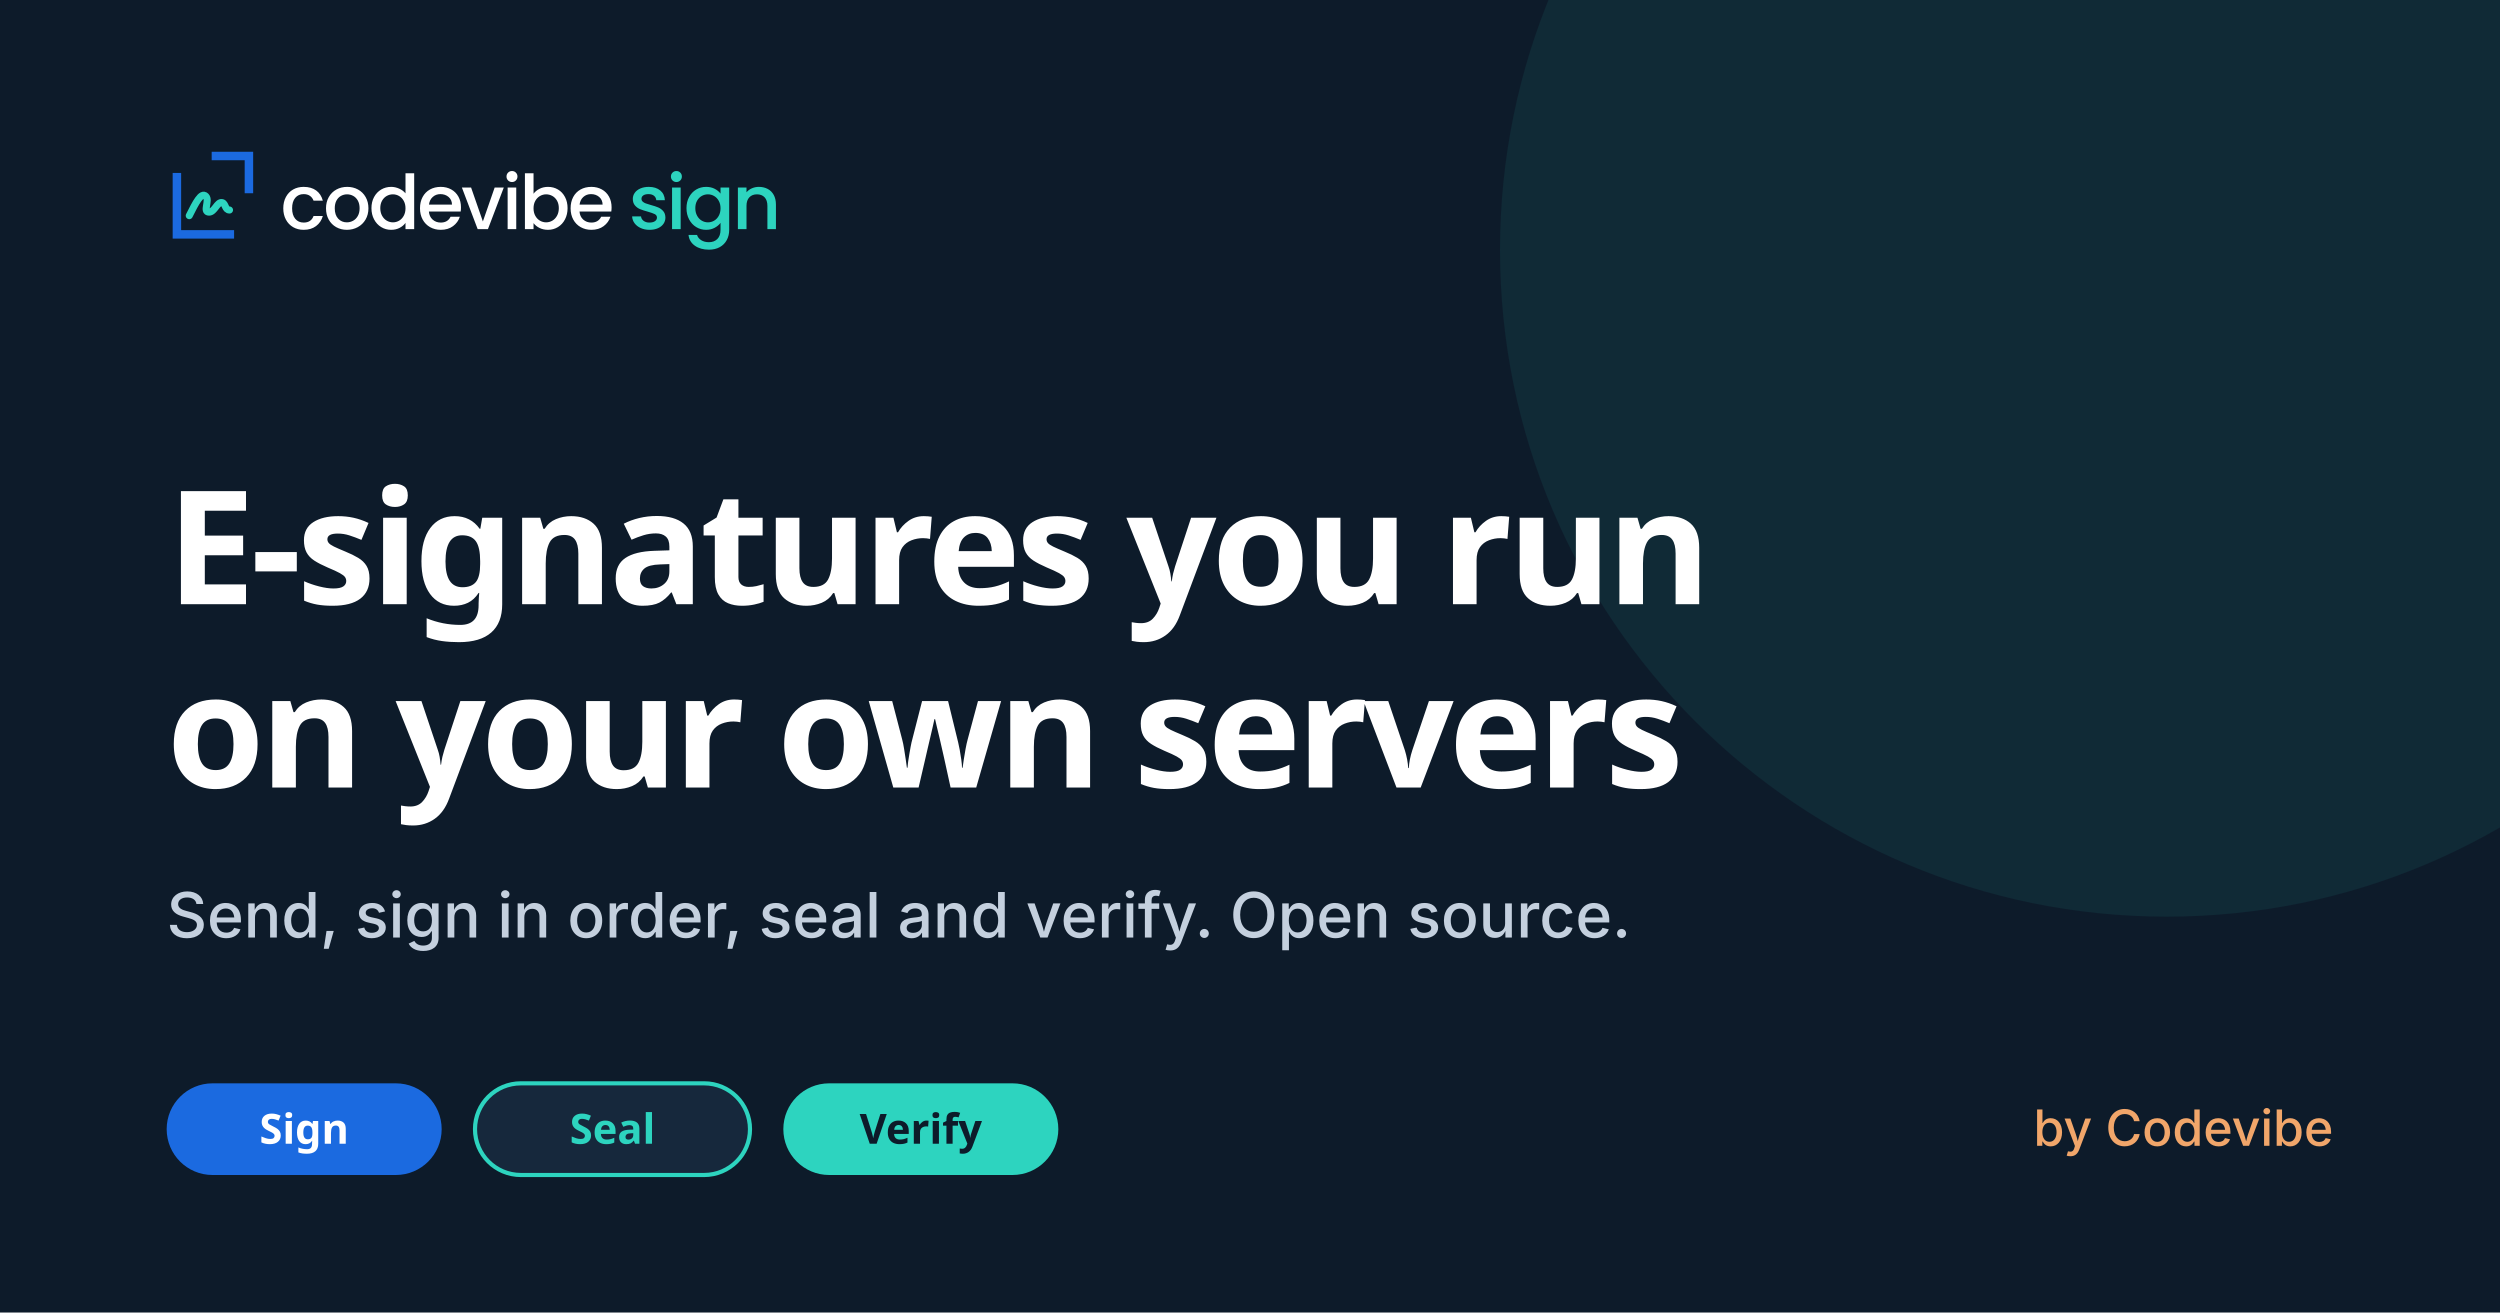
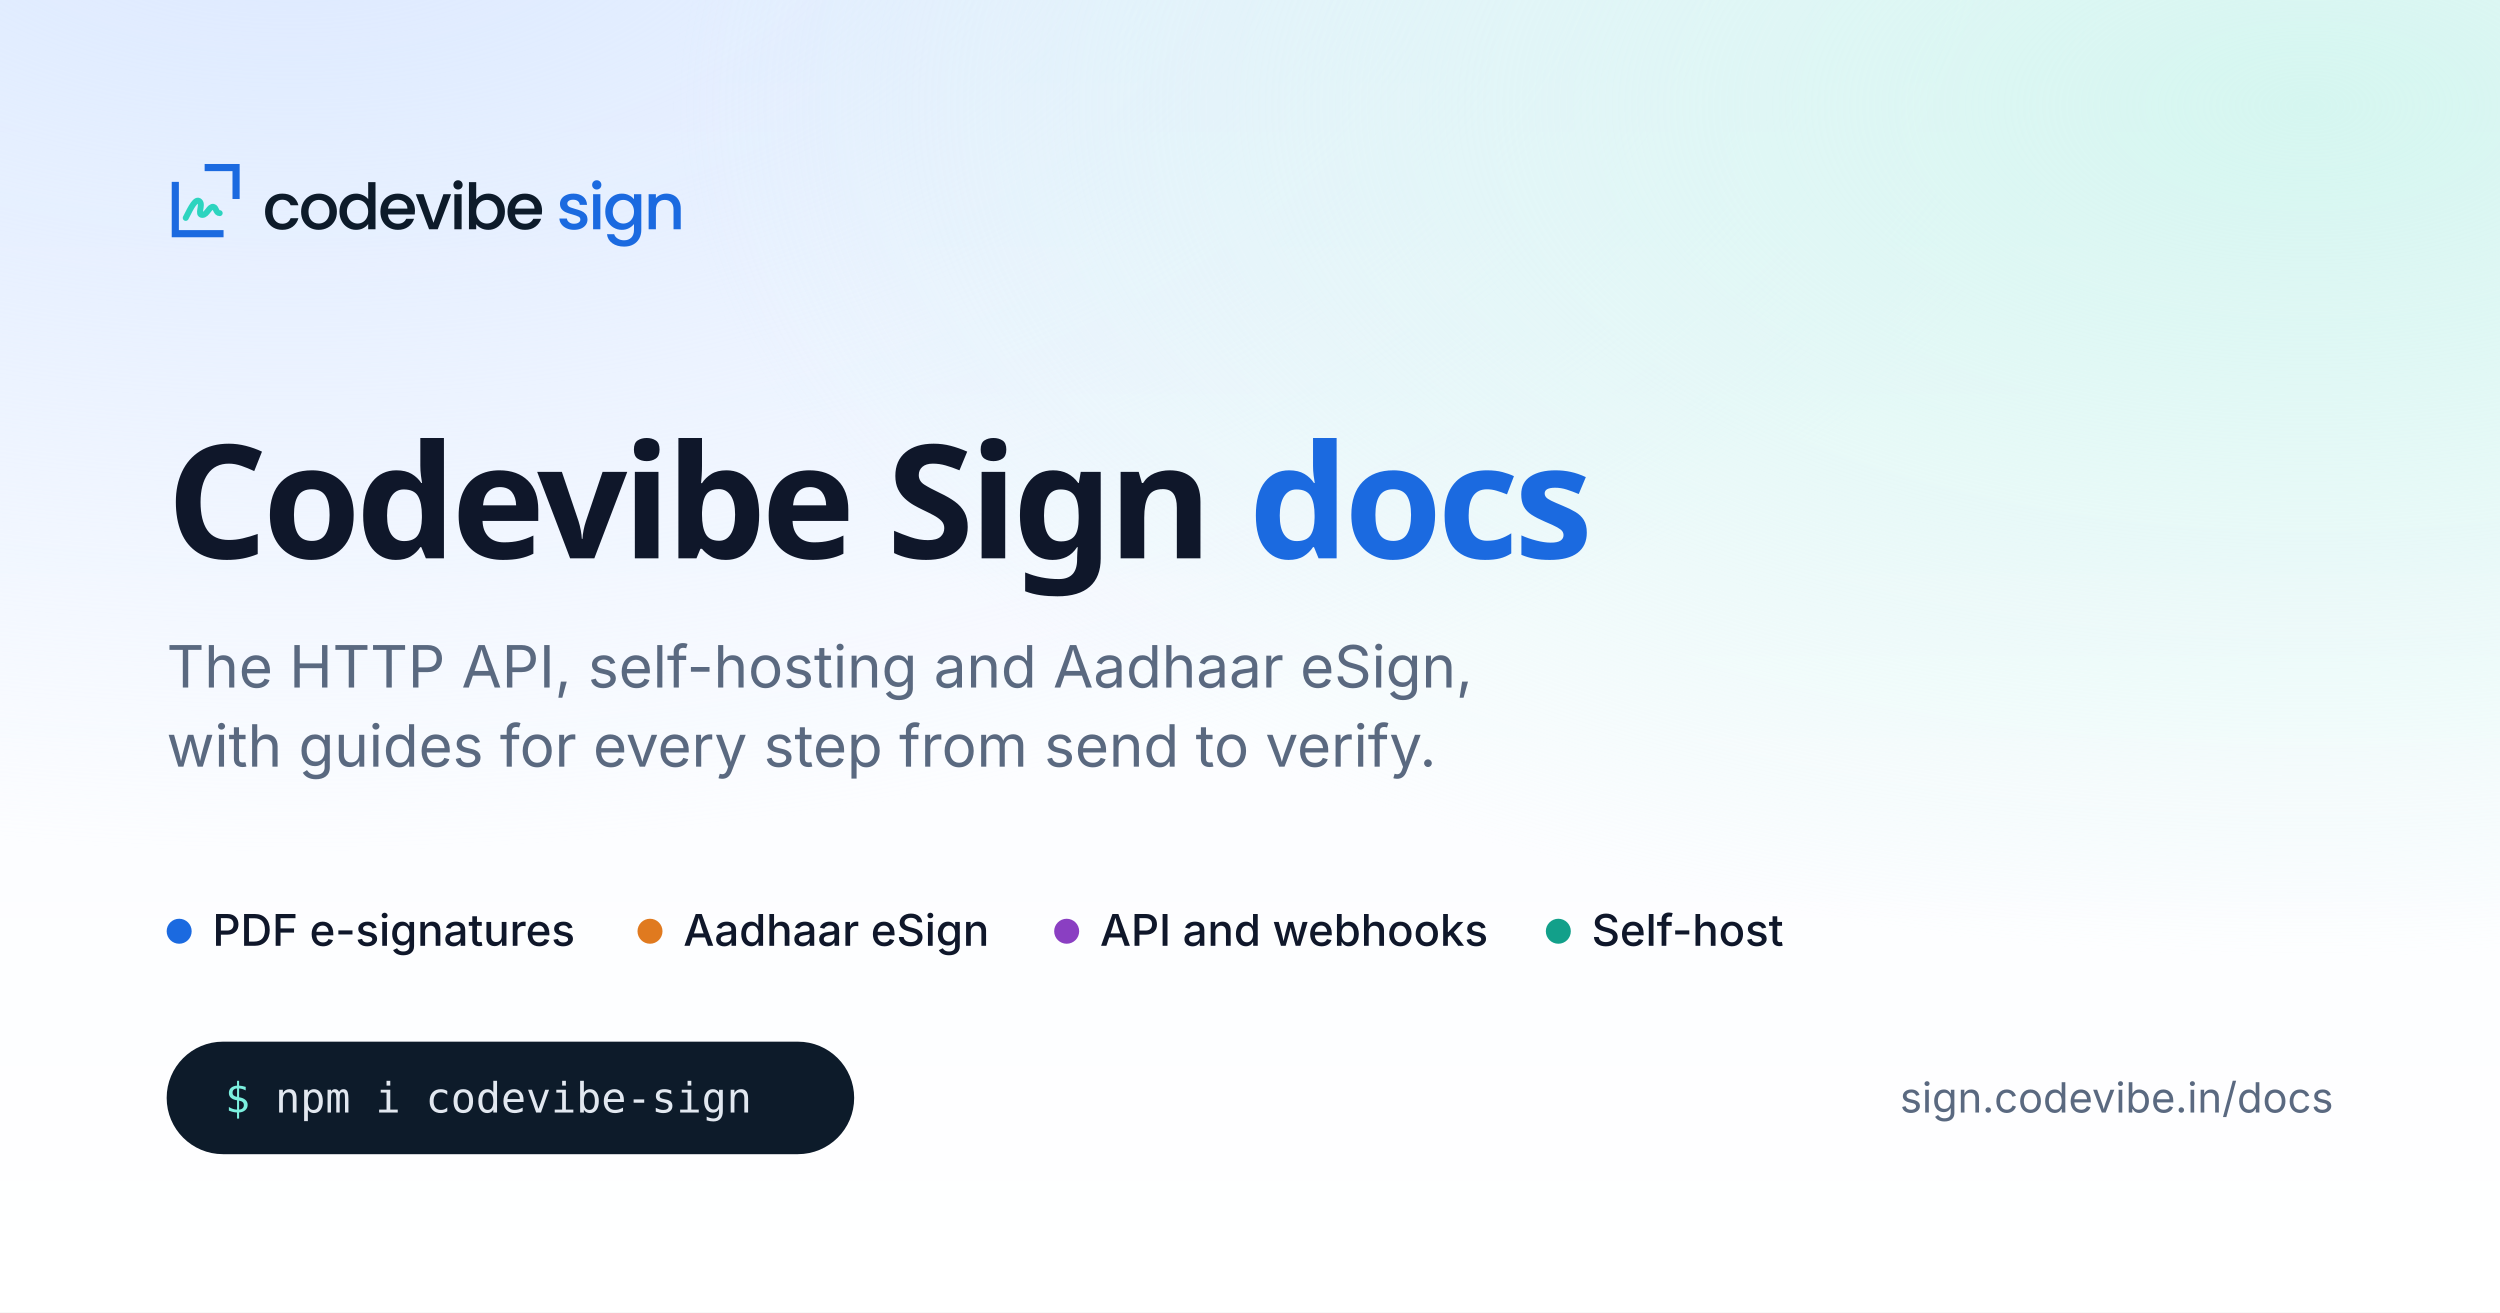
<svg xmlns="http://www.w3.org/2000/svg" width="1200" height="630" viewBox="0 0 1200 630">
+   <defs>
+     <radialGradient id="blue" cx="0.12" cy="-0.1" r="0.75">
+       <stop offset="0" stop-color="#DCE9FF" />
+       <stop offset="1" stop-color="#DCE9FF" stop-opacity="0" />
+     </radialGradient>
+     <radialGradient id="teal" cx="0.92" cy="0.08" r="0.65">
+       <stop offset="0" stop-color="#D5F6F0" />
+       <stop offset="1" stop-color="#D5F6F0" stop-opacity="0" />
+     </radialGradient>
+     <linearGradient id="ground" x1="0" y1="0" x2="0" y2="1">
+       <stop offset="0" stop-color="#F7FAFF" />
+       <stop offset="1" stop-color="#FFFFFF" />
+     </linearGradient>
+   </defs>
  <style>
-     .h { font-family: 'Space Grotesk', sans-serif; font-weight: 700; letter-spacing: -0.03em; fill: #ffffff; }
-     .b { font-family: 'Inter', sans-serif; font-weight: 500; fill: #c4d0de; }
-     .t { font-family: 'Space Grotesk', sans-serif; font-weight: 600; }
+     .h { font-family: 'Space Grotesk', sans-serif; font-weight: 700; letter-spacing: -0.03em; fill: #0F172A; }
+     .b { font-family: 'Inter', sans-serif; font-weight: 400; fill: #5A6980; }
+     .d { font-family: 'Inter', sans-serif; font-weight: 500; fill: #0F172A; }
+     .m { font-family: 'JetBrains Mono', monospace; font-weight: 400; fill: #E2E8F0; }
  </style>
-   <rect width="1200" height="630" fill="#0D1B2A" />
-   <circle cx="1040" cy="120" r="320" fill="#2DD4BF" opacity="0.08" />
-   <g transform="translate(80 72) scale(0.355556)" aria-label="Codevibe Sign">
+   <rect width="1200" height="630" fill="url(#ground)" />
+   <rect width="1200" height="630" fill="url(#blue)" />
+   <rect width="1200" height="630" fill="url(#teal)" />
+   <g transform="translate(80 78) scale(0.3)" aria-label="Codevibe Sign">
    <g transform="scale(0.238281)">
      <path d="M58 130V478H382" fill="none" stroke="#1B6AE0" stroke-width="48" stroke-linecap="butt" stroke-linejoin="miter" />
      <path d="M128 372C164 300 196 236 222 262C246 286 202 352 240 352C272 352 286 292 314 298C334 302 330 340 356 340" fill="none" stroke="#2DD4BF" stroke-width="40" stroke-linecap="round" stroke-linejoin="round" />
      <path d="M255 34H466V245" fill="none" stroke="#1B6AE0" stroke-width="48" stroke-linecap="butt" stroke-linejoin="miter" />
    </g>
-     <path d="M184.94 49.78Q195.13 49.78 201.81 54.62Q208.48 59.46 210.83 68.42H198.29Q196.76 64.25 193.4 61.9Q190.04 59.56 184.94 59.56Q177.81 59.56 173.58 64.6Q169.35 69.65 169.35 78.72Q169.35 87.78 173.58 92.88Q177.81 97.97 184.94 97.97Q195.03 97.97 198.29 89.11H210.83Q208.38 97.67 201.65 102.71Q194.93 107.76 184.94 107.76Q176.89 107.76 170.68 104.14Q164.46 100.52 160.95 93.95Q157.43 87.38 157.43 78.72Q157.43 70.05 160.95 63.48Q164.46 56.91 170.68 53.34Q176.89 49.78 184.94 49.78ZM215.11 78.72Q215.11 70.16 218.88 63.53Q222.65 56.91 229.17 53.34Q235.7 49.78 243.75 49.78Q251.8 49.78 258.32 53.34Q264.84 56.91 268.61 63.53Q272.38 70.16 272.38 78.72Q272.38 87.28 268.51 93.9Q264.64 100.52 257.96 104.14Q251.29 107.76 243.24 107.76Q235.29 107.76 228.87 104.14Q222.45 100.52 218.78 93.95Q215.11 87.38 215.11 78.72ZM260.46 78.72Q260.46 72.6 258.11 68.37Q255.77 64.14 251.9 62Q248.03 59.86 243.54 59.86Q239.06 59.86 235.24 62Q231.42 64.14 229.17 68.37Q226.93 72.6 226.93 78.72Q226.93 87.78 231.57 92.73Q236.21 97.67 243.24 97.67Q247.72 97.67 251.64 95.53Q255.57 93.39 258.01 89.11Q260.46 84.83 260.46 78.72ZM303.06 49.78Q308.56 49.78 313.91 52.17Q319.26 54.57 322.42 58.54V31.43H334.14V106.84H322.42V98.38Q319.57 102.46 314.52 105.11Q309.48 107.76 302.96 107.76Q295.62 107.76 289.56 104.04Q283.49 100.32 279.98 93.64Q276.46 86.97 276.46 78.51Q276.46 70.05 279.98 63.53Q283.49 57.01 289.56 53.39Q295.62 49.78 303.06 49.78ZM305.4 59.86Q300.92 59.86 297.05 62.05Q293.17 64.25 290.78 68.47Q288.38 72.7 288.38 78.51Q288.38 84.32 290.78 88.7Q293.17 93.08 297.1 95.38Q301.02 97.67 305.4 97.67Q309.89 97.67 313.76 95.43Q317.63 93.19 320.02 88.85Q322.42 84.52 322.42 78.72Q322.42 72.91 320.02 68.63Q317.63 64.35 313.76 62.11Q309.89 59.86 305.4 59.86ZM396.91 83.1H354.01Q354.52 89.82 359.01 93.9Q363.49 97.97 370.01 97.97Q379.39 97.97 383.26 90.13H395.79Q393.25 97.87 386.57 102.81Q379.9 107.76 370.01 107.76Q361.96 107.76 355.59 104.14Q349.23 100.52 345.61 93.95Q341.99 87.38 341.99 78.72Q341.99 70.05 345.51 63.48Q349.02 56.91 355.39 53.34Q361.76 49.78 370.01 49.78Q377.96 49.78 384.18 53.24Q390.39 56.71 393.86 62.97Q397.32 69.24 397.32 77.39Q397.32 80.55 396.91 83.1ZM385.2 73.72Q385.09 67.3 380.61 63.43Q376.13 59.56 369.5 59.56Q363.49 59.56 359.21 63.38Q354.93 67.2 354.12 73.72ZM426.88 96.45 442.78 50.69H455.11L433.71 106.84H419.85L398.55 50.69H410.98ZM458.78 35.82Q458.78 32.66 460.92 30.52Q463.06 28.38 466.22 28.38Q469.28 28.38 471.42 30.52Q473.56 32.66 473.56 35.82Q473.56 38.97 471.42 41.11Q469.28 43.25 466.22 43.25Q463.06 43.25 460.92 41.11Q458.78 38.97 458.78 35.82ZM471.93 50.69V106.84H460.31V50.69ZM514.83 49.78Q522.27 49.78 528.28 53.34Q534.3 56.91 537.76 63.48Q541.22 70.05 541.22 78.51Q541.22 86.97 537.76 93.64Q534.3 100.32 528.23 104.04Q522.17 107.76 514.83 107.76Q508.31 107.76 503.27 105.21Q498.22 102.66 495.27 98.69V106.84H483.65V31.43H495.27V59.05Q498.22 54.97 503.37 52.37Q508.51 49.78 514.83 49.78ZM512.28 59.86Q507.9 59.86 503.98 62.11Q500.06 64.35 497.66 68.63Q495.27 72.91 495.27 78.72Q495.27 84.52 497.66 88.85Q500.06 93.19 503.98 95.43Q507.9 97.67 512.28 97.67Q516.77 97.67 520.69 95.38Q524.61 93.08 527.01 88.7Q529.4 84.32 529.4 78.51Q529.4 72.7 527.01 68.47Q524.61 64.25 520.69 62.05Q516.77 59.86 512.28 59.86ZM600.23 83.1H557.33Q557.84 89.82 562.32 93.9Q566.81 97.97 573.33 97.97Q582.7 97.97 586.58 90.13H599.11Q596.56 97.87 589.89 102.81Q583.21 107.76 573.33 107.76Q565.28 107.76 558.91 104.14Q552.54 100.52 548.92 93.95Q545.31 87.38 545.31 78.72Q545.31 70.05 548.82 63.48Q552.34 56.91 558.71 53.34Q565.08 49.78 573.33 49.78Q581.28 49.78 587.49 53.24Q593.71 56.71 597.17 62.97Q600.64 69.24 600.64 77.39Q600.64 80.55 600.23 83.1ZM588.51 73.72Q588.41 67.3 583.93 63.43Q579.44 59.56 572.82 59.56Q566.81 59.56 562.53 63.38Q558.25 67.2 557.43 73.72Z" fill="#FFFFFF" />
-     <path d="M628.37 89.62H640.39Q640.7 93.19 643.81 95.58Q646.91 97.97 651.6 97.97Q656.49 97.97 659.19 96.09Q661.89 94.2 661.89 91.25Q661.89 88.09 658.89 86.56Q655.88 85.03 649.36 83.2Q643.04 81.47 639.07 79.84Q635.09 78.21 632.19 74.84Q629.29 71.48 629.29 65.98Q629.29 61.49 631.93 57.78Q634.58 54.06 639.53 51.92Q644.47 49.78 650.89 49.78Q660.47 49.78 666.33 54.62Q672.19 59.46 672.59 67.81H660.98Q660.67 64.04 657.92 61.8Q655.17 59.56 650.48 59.56Q645.9 59.56 643.45 61.29Q641 63.02 641 65.88Q641 68.12 642.63 69.65Q644.26 71.18 646.61 72.04Q648.95 72.91 653.54 74.23Q659.65 75.86 663.57 77.54Q667.5 79.23 670.35 82.49Q673.2 85.75 673.31 91.15Q673.31 95.94 670.66 99.71Q668.01 103.48 663.17 105.62Q658.33 107.76 651.81 107.76Q645.18 107.76 639.93 105.36Q634.69 102.97 631.63 98.84Q628.57 94.71 628.37 89.62ZM680.75 35.82Q680.75 32.66 682.89 30.52Q685.03 28.38 688.19 28.38Q691.25 28.38 693.39 30.52Q695.53 32.66 695.53 35.82Q695.53 38.97 693.39 41.11Q691.25 43.25 688.19 43.25Q685.03 43.25 682.89 41.11Q680.75 38.97 680.75 35.82ZM693.9 50.69V106.84H682.28V50.69ZM747.71 58.85V50.69H759.42V107.76Q759.42 115.5 756.16 121.56Q752.9 127.63 746.74 131.09Q740.57 134.56 732.01 134.56Q720.6 134.56 713.06 129.21Q705.52 123.86 704.5 114.69H716.02Q717.34 119.07 721.67 121.77Q726 124.47 732.01 124.47Q739.04 124.47 743.38 120.19Q747.71 115.91 747.71 107.76V98.38Q744.75 102.36 739.71 105.06Q734.66 107.76 728.24 107.76Q720.91 107.76 714.84 104.04Q708.78 100.32 705.26 93.64Q701.75 86.97 701.75 78.51Q701.75 70.05 705.26 63.53Q708.78 57.01 714.84 53.39Q720.91 49.78 728.24 49.78Q734.76 49.78 739.81 52.37Q744.85 54.97 747.71 58.85ZM730.69 59.86Q726.21 59.86 722.33 62.05Q718.46 64.25 716.07 68.47Q713.67 72.7 713.67 78.51Q713.67 84.32 716.07 88.7Q718.46 93.08 722.38 95.38Q726.31 97.67 730.69 97.67Q735.17 97.67 739.04 95.43Q742.92 93.19 745.31 88.85Q747.71 84.52 747.71 78.72Q747.71 72.91 745.31 68.63Q742.92 64.35 739.04 62.11Q735.17 59.86 730.69 59.86ZM822.51 73.72V106.84H810.99V75.45Q810.99 67.91 807.22 63.89Q803.45 59.86 796.93 59.86Q790.41 59.86 786.59 63.89Q782.77 67.91 782.77 75.45V106.84H771.15V50.69H782.77V57.11Q785.62 53.65 790.05 51.71Q794.48 49.78 799.48 49.78Q806.1 49.78 811.35 52.53Q816.6 55.28 819.55 60.68Q822.51 66.08 822.51 73.72Z" fill="#2DD4BF" />
+     <path d="M184.94 49.78Q195.13 49.78 201.81 54.62Q208.48 59.46 210.83 68.42H198.29Q196.76 64.25 193.4 61.9Q190.04 59.56 184.94 59.56Q177.81 59.56 173.58 64.6Q169.35 69.65 169.35 78.72Q169.35 87.78 173.58 92.88Q177.81 97.97 184.94 97.97Q195.03 97.97 198.29 89.11H210.83Q208.38 97.67 201.65 102.71Q194.93 107.76 184.94 107.76Q176.89 107.76 170.68 104.14Q164.46 100.52 160.95 93.95Q157.43 87.38 157.43 78.72Q157.43 70.05 160.95 63.48Q164.46 56.91 170.68 53.34Q176.89 49.78 184.94 49.78ZM215.11 78.72Q215.11 70.16 218.88 63.53Q222.65 56.91 229.17 53.34Q235.7 49.78 243.75 49.78Q251.8 49.78 258.32 53.34Q264.84 56.91 268.61 63.53Q272.38 70.16 272.38 78.72Q272.38 87.28 268.51 93.9Q264.64 100.52 257.96 104.14Q251.29 107.76 243.24 107.76Q235.29 107.76 228.87 104.14Q222.45 100.52 218.78 93.95Q215.11 87.38 215.11 78.72ZM260.46 78.72Q260.46 72.6 258.11 68.37Q255.77 64.14 251.9 62Q248.03 59.86 243.54 59.86Q239.06 59.86 235.24 62Q231.42 64.14 229.17 68.37Q226.93 72.6 226.93 78.72Q226.93 87.78 231.57 92.73Q236.21 97.67 243.24 97.67Q247.72 97.67 251.64 95.53Q255.57 93.39 258.01 89.11Q260.46 84.83 260.46 78.72ZM303.06 49.78Q308.56 49.78 313.91 52.17Q319.26 54.57 322.42 58.54V31.43H334.14V106.84H322.42V98.38Q319.57 102.46 314.52 105.11Q309.48 107.76 302.96 107.76Q295.62 107.76 289.56 104.04Q283.49 100.32 279.98 93.64Q276.46 86.97 276.46 78.51Q276.46 70.05 279.98 63.53Q283.49 57.01 289.56 53.39Q295.62 49.78 303.06 49.78ZM305.4 59.86Q300.92 59.86 297.05 62.05Q293.17 64.25 290.78 68.47Q288.38 72.7 288.38 78.51Q288.38 84.32 290.78 88.7Q293.17 93.08 297.1 95.38Q301.02 97.67 305.4 97.67Q309.89 97.67 313.76 95.43Q317.63 93.19 320.02 88.85Q322.42 84.52 322.42 78.72Q322.42 72.91 320.02 68.63Q317.63 64.35 313.76 62.11Q309.89 59.86 305.4 59.86ZM396.91 83.1H354.01Q354.52 89.82 359.01 93.9Q363.49 97.97 370.01 97.97Q379.39 97.97 383.26 90.13H395.79Q393.25 97.87 386.57 102.81Q379.9 107.76 370.01 107.76Q361.96 107.76 355.59 104.14Q349.23 100.52 345.61 93.95Q341.99 87.38 341.99 78.72Q341.99 70.05 345.51 63.48Q349.02 56.91 355.39 53.34Q361.76 49.78 370.01 49.78Q377.96 49.78 384.18 53.24Q390.39 56.71 393.86 62.97Q397.32 69.24 397.32 77.39Q397.32 80.55 396.91 83.1ZM385.2 73.72Q385.09 67.3 380.61 63.43Q376.13 59.56 369.5 59.56Q363.49 59.56 359.21 63.38Q354.93 67.2 354.12 73.72ZM426.88 96.45 442.78 50.69H455.11L433.71 106.84H419.85L398.55 50.69H410.98ZM458.78 35.82Q458.78 32.66 460.92 30.52Q463.06 28.38 466.22 28.38Q469.28 28.38 471.42 30.52Q473.56 32.66 473.56 35.82Q473.56 38.97 471.42 41.11Q469.28 43.25 466.22 43.25Q463.06 43.25 460.92 41.11Q458.78 38.97 458.78 35.82ZM471.93 50.69V106.84H460.31V50.69ZM514.83 49.78Q522.27 49.78 528.28 53.34Q534.3 56.91 537.76 63.48Q541.22 70.05 541.22 78.51Q541.22 86.97 537.76 93.64Q534.3 100.32 528.23 104.04Q522.17 107.76 514.83 107.76Q508.31 107.76 503.27 105.21Q498.22 102.66 495.27 98.69V106.84H483.65V31.43H495.27V59.05Q498.22 54.97 503.37 52.37Q508.51 49.78 514.83 49.78ZM512.28 59.86Q507.9 59.86 503.98 62.11Q500.06 64.35 497.66 68.63Q495.27 72.91 495.27 78.72Q495.27 84.52 497.66 88.85Q500.06 93.19 503.98 95.43Q507.9 97.67 512.28 97.67Q516.77 97.67 520.69 95.38Q524.61 93.08 527.01 88.7Q529.4 84.32 529.4 78.51Q529.4 72.7 527.01 68.47Q524.61 64.25 520.69 62.05Q516.77 59.86 512.28 59.86ZM600.23 83.1H557.33Q557.84 89.82 562.32 93.9Q566.81 97.97 573.33 97.97Q582.7 97.97 586.58 90.13H599.11Q596.56 97.87 589.89 102.81Q583.21 107.76 573.33 107.76Q565.28 107.76 558.91 104.14Q552.54 100.52 548.92 93.95Q545.31 87.38 545.31 78.72Q545.31 70.05 548.82 63.48Q552.34 56.91 558.71 53.34Q565.08 49.78 573.33 49.78Q581.28 49.78 587.49 53.24Q593.71 56.71 597.17 62.97Q600.64 69.24 600.64 77.39Q600.64 80.55 600.23 83.1ZM588.51 73.72Q588.41 67.3 583.93 63.43Q579.44 59.56 572.82 59.56Q566.81 59.56 562.53 63.38Q558.25 67.2 557.43 73.72Z" fill="#0D1B2A" />
+     <path d="M628.37 89.62H640.39Q640.7 93.19 643.81 95.58Q646.91 97.97 651.6 97.97Q656.49 97.97 659.19 96.09Q661.89 94.2 661.89 91.25Q661.89 88.09 658.89 86.56Q655.88 85.03 649.36 83.2Q643.04 81.47 639.07 79.84Q635.09 78.21 632.19 74.84Q629.29 71.48 629.29 65.98Q629.29 61.49 631.93 57.78Q634.58 54.06 639.53 51.92Q644.47 49.78 650.89 49.78Q660.47 49.78 666.33 54.62Q672.19 59.46 672.59 67.81H660.98Q660.67 64.04 657.92 61.8Q655.17 59.56 650.48 59.56Q645.9 59.56 643.45 61.29Q641 63.02 641 65.88Q641 68.12 642.63 69.65Q644.26 71.18 646.61 72.04Q648.95 72.91 653.54 74.23Q659.65 75.86 663.57 77.54Q667.5 79.23 670.35 82.49Q673.2 85.75 673.31 91.15Q673.31 95.94 670.66 99.71Q668.01 103.48 663.17 105.62Q658.33 107.76 651.81 107.76Q645.18 107.76 639.93 105.36Q634.69 102.97 631.63 98.84Q628.57 94.71 628.37 89.62ZM680.75 35.82Q680.75 32.66 682.89 30.52Q685.03 28.38 688.19 28.38Q691.25 28.38 693.39 30.52Q695.53 32.66 695.53 35.82Q695.53 38.97 693.39 41.11Q691.25 43.25 688.19 43.25Q685.03 43.25 682.89 41.11Q680.75 38.97 680.75 35.82ZM693.9 50.69V106.84H682.28V50.69ZM747.71 58.85V50.69H759.42V107.76Q759.42 115.5 756.16 121.56Q752.9 127.63 746.74 131.09Q740.57 134.56 732.01 134.56Q720.6 134.56 713.06 129.21Q705.52 123.86 704.5 114.69H716.02Q717.34 119.07 721.67 121.77Q726 124.47 732.01 124.47Q739.04 124.47 743.38 120.19Q747.71 115.91 747.71 107.76V98.38Q744.75 102.36 739.71 105.06Q734.66 107.76 728.24 107.76Q720.91 107.76 714.84 104.04Q708.78 100.32 705.26 93.64Q701.75 86.97 701.75 78.51Q701.75 70.05 705.26 63.53Q708.78 57.01 714.84 53.39Q720.91 49.78 728.24 49.78Q734.76 49.78 739.81 52.37Q744.85 54.97 747.71 58.85ZM730.69 59.86Q726.21 59.86 722.33 62.05Q718.46 64.25 716.07 68.47Q713.67 72.7 713.67 78.51Q713.67 84.32 716.07 88.7Q718.46 93.08 722.38 95.38Q726.31 97.67 730.69 97.67Q735.17 97.67 739.04 95.43Q742.92 93.19 745.31 88.85Q747.71 84.52 747.71 78.72Q747.71 72.91 745.31 68.63Q742.92 64.35 739.04 62.11Q735.17 59.86 730.69 59.86ZM822.51 73.72V106.84H810.99V75.45Q810.99 67.91 807.22 63.89Q803.45 59.86 796.93 59.86Q790.41 59.86 786.59 63.89Q782.77 67.91 782.77 75.45V106.84H771.15V50.69H782.77V57.11Q785.62 53.65 790.05 51.71Q794.48 49.78 799.48 49.78Q806.1 49.78 811.35 52.53Q816.6 55.28 819.55 60.68Q822.51 66.08 822.51 73.72Z" fill="#1B6AE0" />
  </g>
-   <text x="80" y="290" class="h" font-size="76">E-signatures you run</text>
-   <text x="80" y="378" class="h" font-size="76">on your own servers</text>
-   <text x="80" y="450" class="b" font-size="30">Send, sign in order, seal and verify. Open source.</text>
-   <g transform="translate(80 520)">
-     <rect width="132" height="44" rx="22" fill="#1B6AE0" />
-     <text x="66" y="29" text-anchor="middle" class="t" font-size="20" fill="#ffffff">Sign</text>
-     <rect x="148" width="132" height="44" rx="22" fill="#16283C" stroke="#2DD4BF" stroke-width="2" />
-     <text x="214" y="29" text-anchor="middle" class="t" font-size="20" fill="#2DD4BF">Seal</text>
-     <rect x="296" width="132" height="44" rx="22" fill="#2DD4BF" />
-     <text x="362" y="29" text-anchor="middle" class="t" font-size="20" fill="#0D1B2A">Verify</text>
+   <text class="h" x="80" y="268" font-size="76">Codevibe Sign <tspan fill="#1B6AE0">docs</tspan>
+   </text>
+   <text class="b" x="80" y="330" font-size="28">The HTTP API, self-hosting and Aadhaar eSign,</text>
+   <text class="b" x="80" y="368" font-size="28">with guides for every step from send to verify.</text>
+   <g class="d" font-size="21">
+     <circle cx="86" cy="447" r="6" fill="#1B6AE0" />
+     <text x="102" y="454">PDF e-signatures</text>
+     <circle cx="312" cy="447" r="6" fill="#E07A1F" />
+     <text x="328" y="454">Aadhaar eSign</text>
+     <circle cx="512" cy="447" r="6" fill="#8A3FC2" />
+     <text x="528" y="454">API and webhooks</text>
+     <circle cx="748" cy="447" r="6" fill="#12A08A" />
+     <text x="764" y="454">Self-host</text>
  </g>
-   <text x="1120" y="550" text-anchor="end" class="b" font-size="24" style="fill:#F1A66A">by Codevibe</text>
+   <rect x="80" y="500" width="330" height="54" rx="27" fill="#0D1B2A" />
+   <text class="m" x="108" y="534" font-size="20">
+     <tspan fill="#7CF0DF">$</tspan> npm i codevibe-sign</text>
+   <text class="b" x="1120" y="534" font-size="20" text-anchor="end">sign.codevibe.in/docs</text>
</svg>
